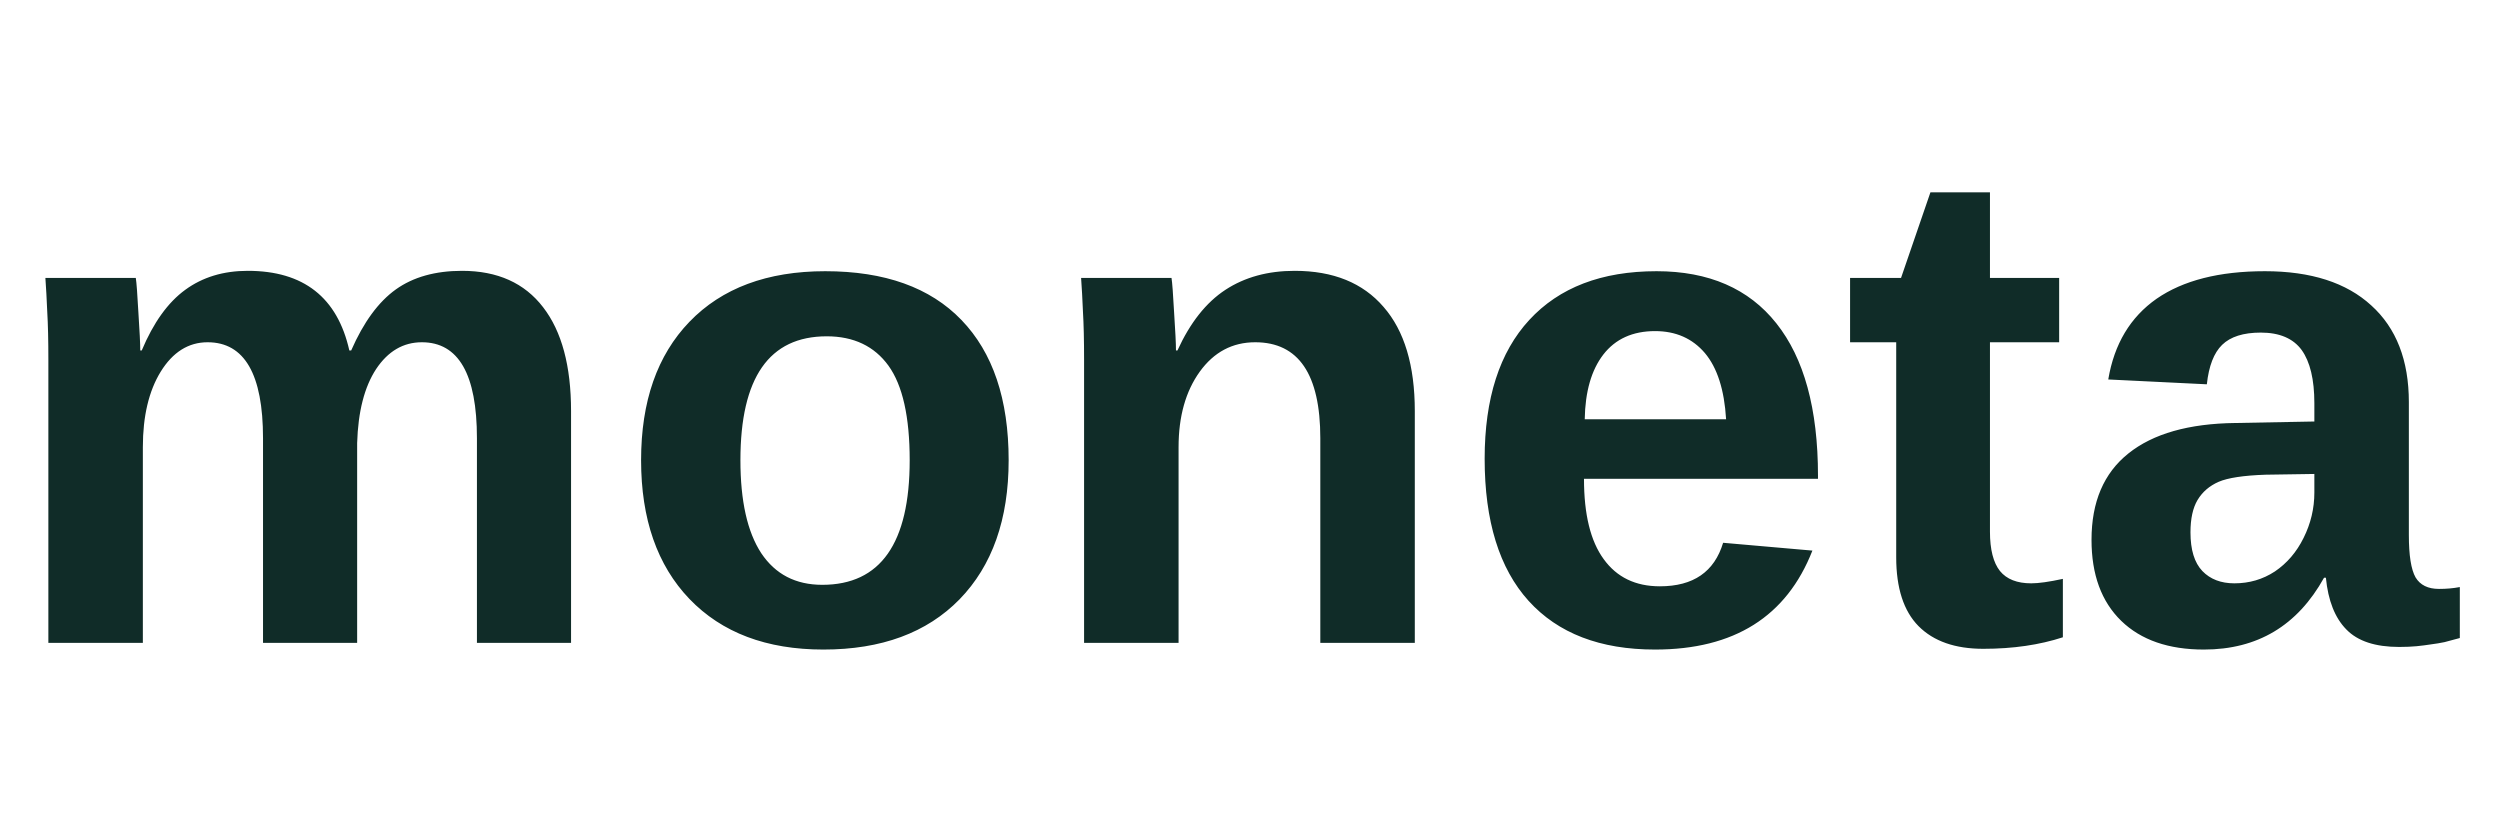
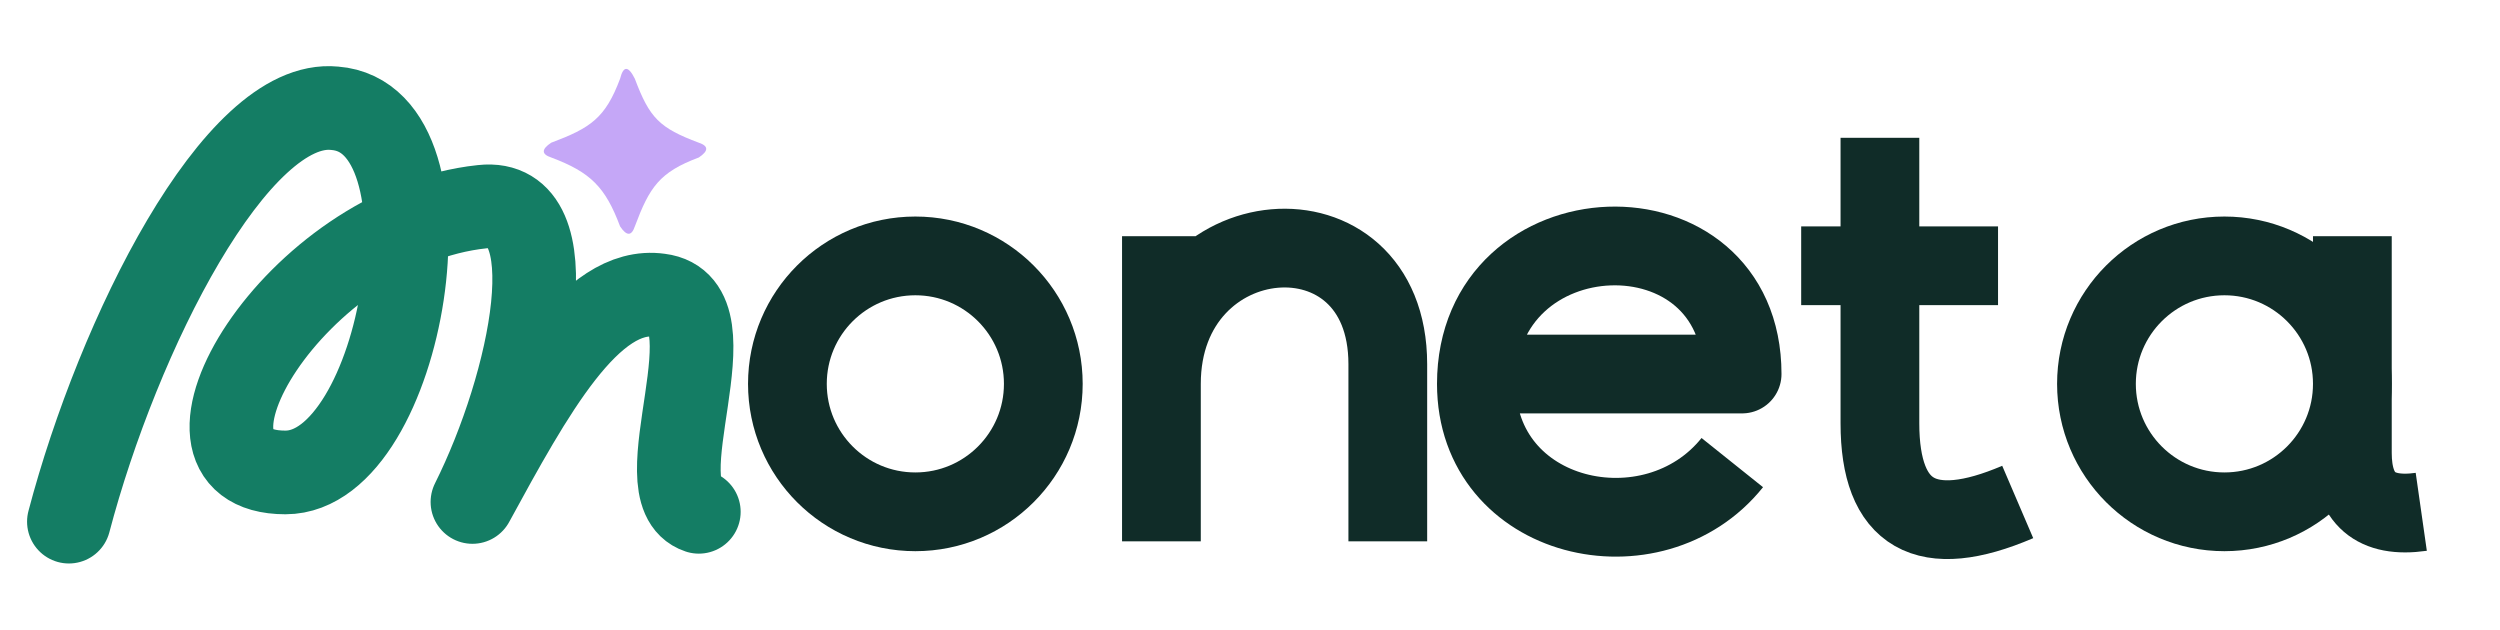
- <svg xmlns="http://www.w3.org/2000/svg" width="105" height="35" viewBox="0 0 105 35" fill="none">
-   <g font-family="Geist, Arial, sans-serif">
-     <text x="0" y="27" fill="#102C28" font-size="29" font-weight="600">moneta.</text>
+ <svg xmlns="http://www.w3.org/2000/svg" width="254" height="64" viewBox="0 0 254 64" role="img" aria-labelledby="title">
+   <g fill="none" stroke="#147D64" stroke-width="8.5" stroke-linecap="round" stroke-linejoin="round">
+     <path d="M7 53C12 34 24 10 34 11C47 12 41 48 29 48C15 48 30 23 49 21C58 20 54 39 48 51C54 40 60 29 67 30C75 31 65 50 71 52" />
+   </g>
+   <path fill="#C5A7F7" d="M63 8Q63.5 6 64.5 8C66 12 67 13 71 14.5Q72.5 15 71 16C67 17.5 66 19 64.5 23Q64 24.5 63 23C61.5 19 60 17.5 56 16Q54.5 15.5 56 14.5C60 13 61.5 12 63 8Z" />
+   <g fill="none" stroke="#102C28" stroke-width="8" stroke-linejoin="round">
+     <circle cx="93" cy="39" r="13" />
+     <path d="M118 55V24M118 39C118 22 141 20 141 37V55" />
+     <path d="M176 47C168 57 150 53 150 39C150 21 177 20 177 38H151" />
+     <path d="M191 14V43Q191 57 205 51M183 27H203" />
+     <circle cx="226" cy="39" r="13" />
+     <path d="M239 24V46Q239 53 246 52" />
  </g>
</svg>
